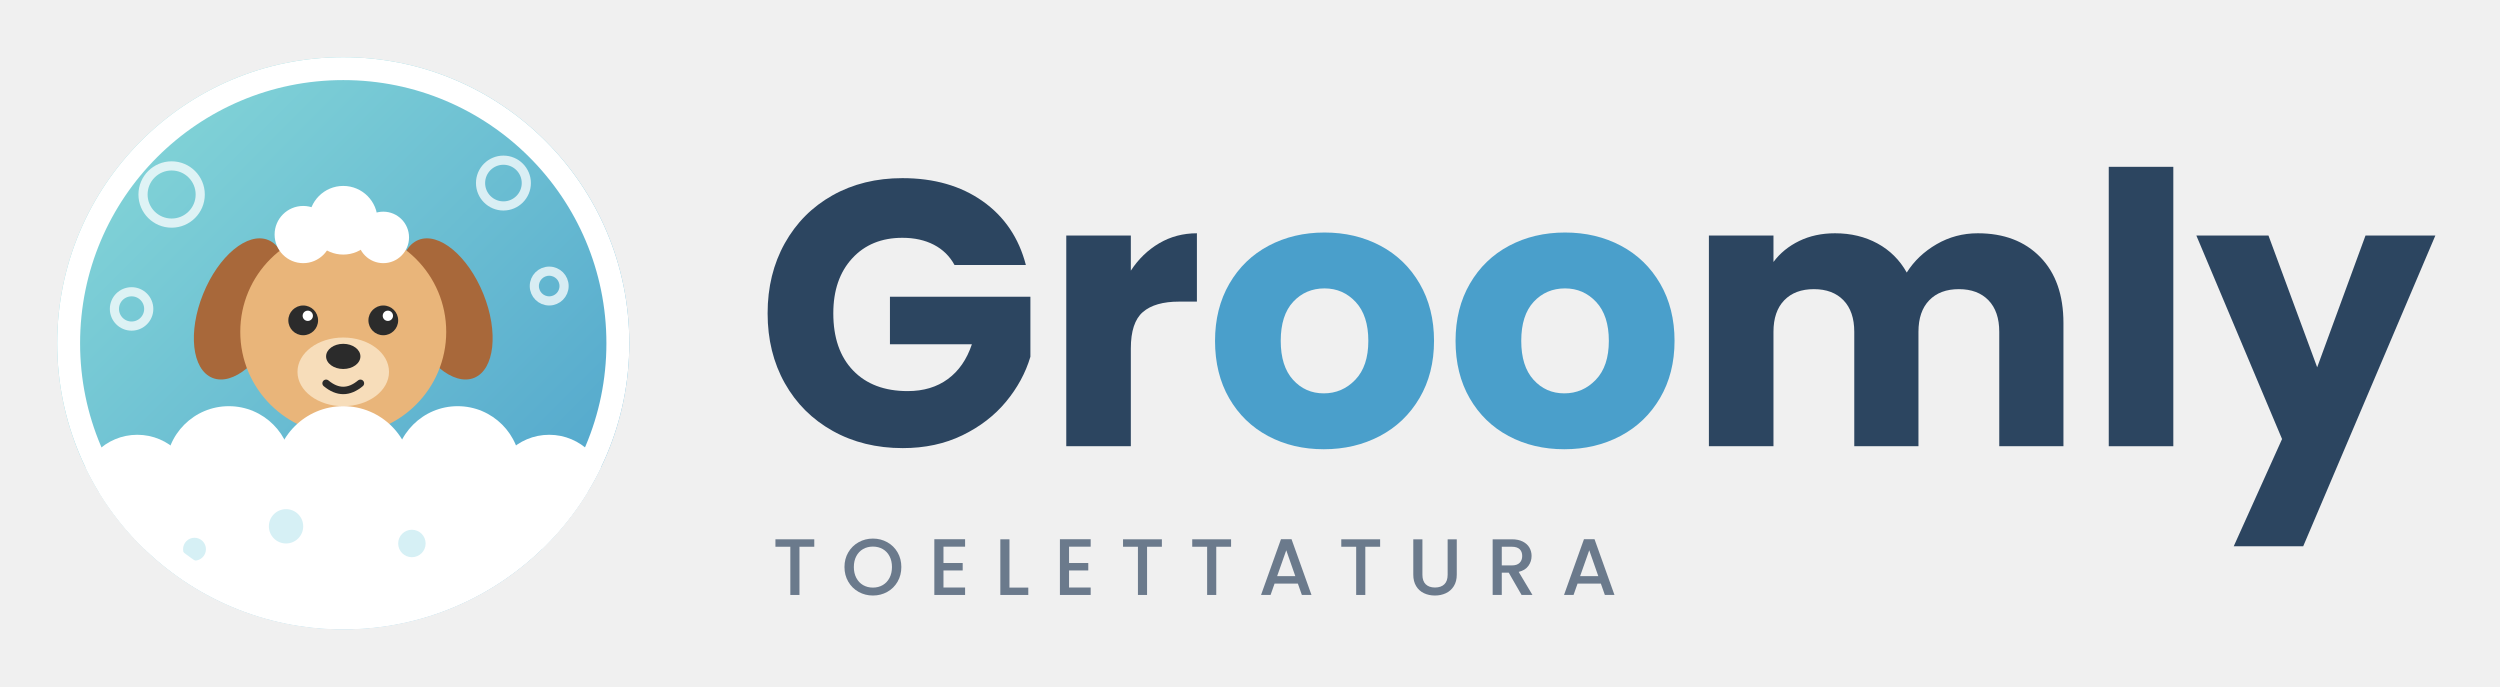
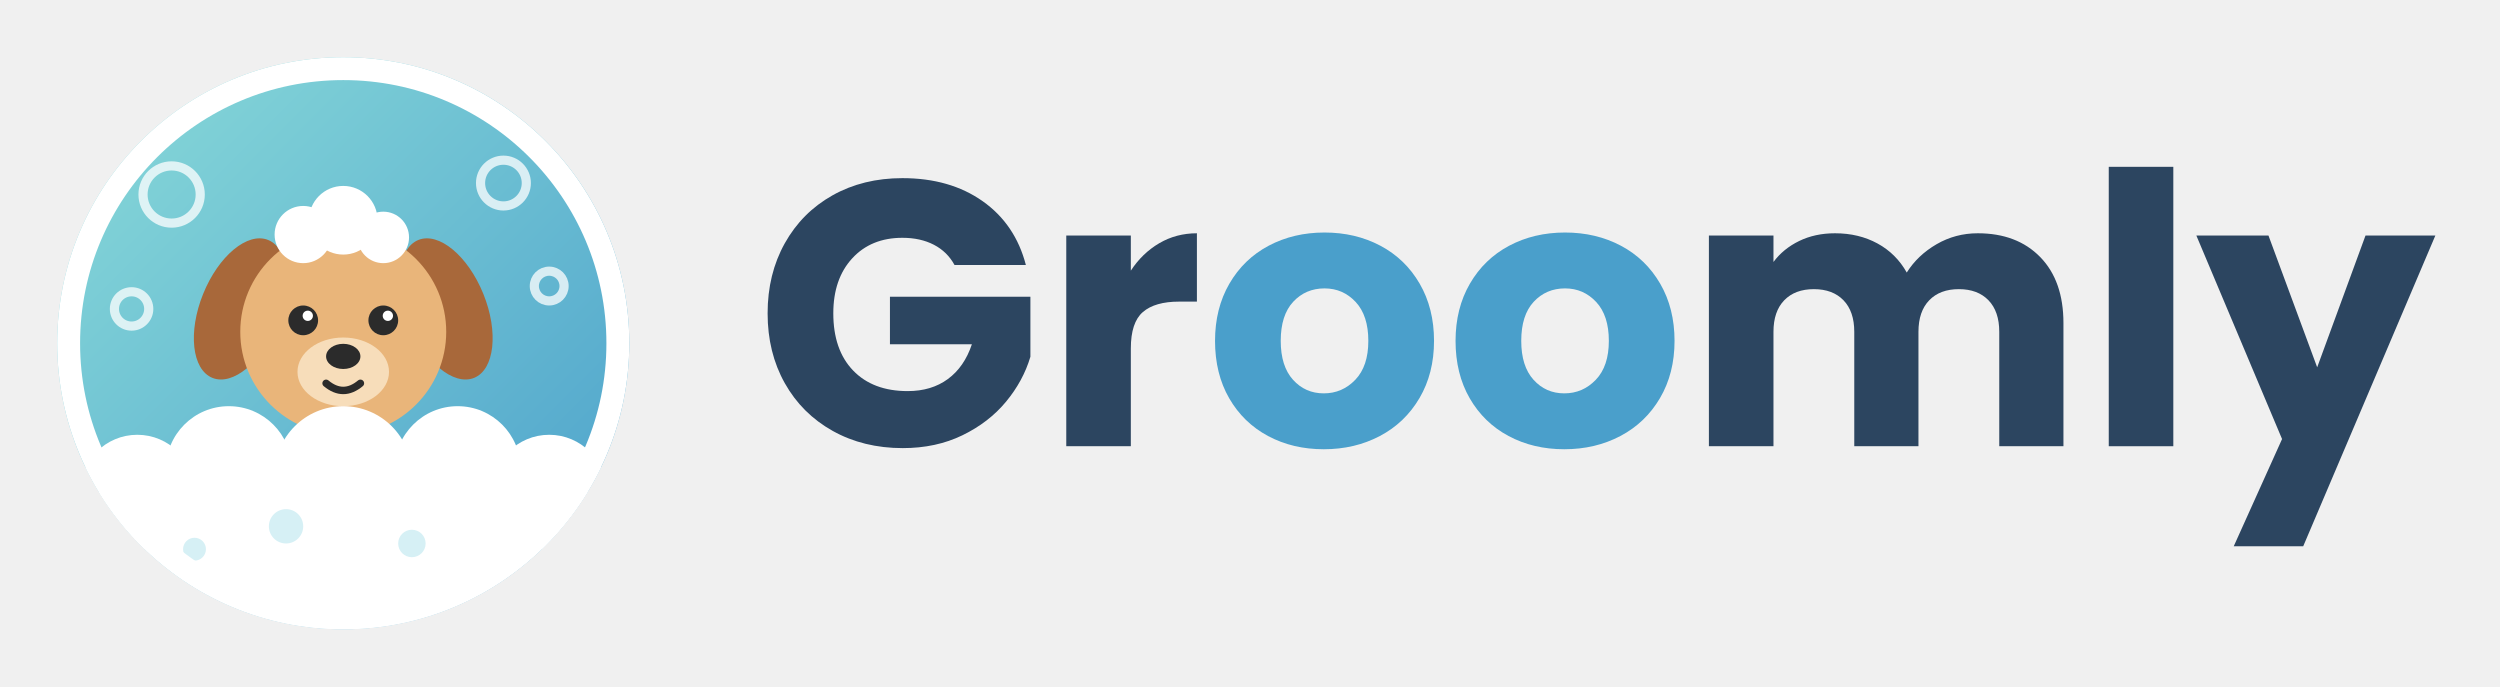
<svg xmlns="http://www.w3.org/2000/svg" viewBox="0 0 437 120" width="1311" height="360">
  <g transform="translate(10 10)">
    <defs>
      <clipPath id="groomly-logo-orizzontale-clip">
        <circle cx="50" cy="50" r="50" />
      </clipPath>
      <linearGradient id="groomly-logo-orizzontale-grad" x1="0" y1="0" x2="1" y2="1">
        <stop offset="0" stop-color="#8ADBD9" />
        <stop offset="1" stop-color="#4A9FCB" />
      </linearGradient>
    </defs>
    <g clip-path="url(#groomly-logo-orizzontale-clip)">
      <rect width="100" height="100" fill="url(#groomly-logo-orizzontale-grad)" />
      <g fill="none" stroke="#fff" stroke-opacity=".75" stroke-width="1.6">
        <circle cx="20" cy="24" r="5" />
        <circle cx="78" cy="22" r="4" />
        <circle cx="86" cy="40" r="2.6" />
        <circle cx="13" cy="44" r="3" />
      </g>
      <ellipse cx="32" cy="44" rx="7" ry="13" transform="rotate(22 32 44)" fill="#A8683A" />
      <ellipse cx="68" cy="44" rx="7" ry="13" transform="rotate(-22 68 44)" fill="#A8683A" />
      <circle cx="50" cy="48" r="18" fill="#E9B57A" />
      <circle cx="43" cy="46" r="2.6" fill="#2B2B2B" />
      <circle cx="57" cy="46" r="2.6" fill="#2B2B2B" />
      <circle cx="43.8" cy="45.2" r=".9" fill="#fff" />
      <circle cx="57.8" cy="45.2" r=".9" fill="#fff" />
      <ellipse cx="50" cy="55" rx="8" ry="6" fill="#F7DDBA" />
      <ellipse cx="50" cy="52.3" rx="3" ry="2.2" fill="#2B2B2B" />
      <path d="M47 57 Q50 59.5 53 57" fill="none" stroke="#2B2B2B" stroke-width="1.3" stroke-linecap="round" />
      <g fill="#fff">
        <circle cx="43" cy="31" r="5" />
        <circle cx="50" cy="28.5" r="6" />
        <circle cx="57" cy="31.5" r="4.5" />
      </g>
      <g fill="#fff">
        <rect x="0" y="76" width="100" height="30" />
        <circle cx="14" cy="76" r="10" />
        <circle cx="30" cy="72" r="11" />
        <circle cx="50" cy="73" r="12" />
        <circle cx="70" cy="72" r="11" />
        <circle cx="86" cy="76" r="10" />
      </g>
      <g fill="#D6F0F5">
        <circle cx="40" cy="82" r="3" />
        <circle cx="62" cy="85" r="2.4" />
        <circle cx="24" cy="86" r="2" />
      </g>
    </g>
    <circle cx="50" cy="50" r="48" fill="none" stroke="#fff" stroke-width="4" />
  </g>
  <path d="M166.848 46.32Q165.594 44.01 163.251 42.789Q160.908 41.568 157.74 41.568Q152.262 41.568 148.962 45.165Q145.662 48.762 145.662 54.768Q145.662 61.17 149.127 64.767Q152.592 68.364 158.664 68.364Q162.822 68.364 165.693 66.252Q168.564 64.14 169.884 60.18H155.562V51.864H180.114V62.358Q178.86 66.582 175.857 70.212Q172.854 73.842 168.234 76.086Q163.614 78.33 157.806 78.33Q150.942 78.33 145.563 75.327Q140.184 72.324 137.181 66.978Q134.178 61.632 134.178 54.768Q134.178 47.904 137.181 42.525Q140.184 37.146 145.53 34.143Q150.876 31.14 157.74 31.14Q166.056 31.14 171.765 35.166Q177.474 39.192 179.322 46.32Z" fill="#2C4560" />
  <path d="M209.22 40.776V52.722H206.118Q201.894 52.722 199.782 54.537Q197.67 56.352 197.67 60.906V78.0H186.384V41.172H197.67V47.31Q199.65 44.274 202.62 42.525Q205.59 40.776 209.22 40.776Z" fill="#2C4560" />
  <path d="M212.388 59.586Q212.388 53.91 214.896 49.587Q217.404 45.264 221.76 42.954Q226.116 40.644 231.528 40.644Q236.94 40.644 241.296 42.954Q245.652 45.264 248.16 49.587Q250.668 53.91 250.668 59.586Q250.668 65.262 248.127 69.585Q245.586 73.908 241.197 76.218Q236.808 78.528 231.396 78.528Q225.984 78.528 221.661 76.218Q217.338 73.908 214.863 69.618Q212.388 65.328 212.388 59.586ZM239.184 59.586Q239.184 55.164 236.973 52.788Q234.762 50.412 231.528 50.412Q228.228 50.412 226.05 52.755Q223.872 55.098 223.872 59.586Q223.872 64.008 226.017 66.384Q228.162 68.76 231.396 68.76Q234.63 68.76 236.907 66.384Q239.184 64.008 239.184 59.586Z" fill="#4A9FCB" />
  <path d="M254.43 59.586Q254.43 53.91 256.938 49.587Q259.446 45.264 263.802 42.954Q268.158 40.644 273.57 40.644Q278.982 40.644 283.338 42.954Q287.694 45.264 290.202 49.587Q292.71 53.91 292.71 59.586Q292.71 65.262 290.169 69.585Q287.628 73.908 283.239 76.218Q278.85 78.528 273.438 78.528Q268.026 78.528 263.703 76.218Q259.38 73.908 256.905 69.618Q254.43 65.328 254.43 59.586ZM281.226 59.586Q281.226 55.164 279.015 52.788Q276.804 50.412 273.57 50.412Q270.27 50.412 268.092 52.755Q265.914 55.098 265.914 59.586Q265.914 64.008 268.059 66.384Q270.204 68.76 273.438 68.76Q276.672 68.76 278.949 66.384Q281.226 64.008 281.226 59.586Z" fill="#4A9FCB" />
  <path d="M360.69 56.484V78.0H349.47V58.002Q349.47 54.438 347.589 52.491Q345.708 50.544 342.408 50.544Q339.108 50.544 337.227 52.491Q335.346 54.438 335.346 58.002V78.0H324.126V58.002Q324.126 54.438 322.245 52.491Q320.364 50.544 317.064 50.544Q313.764 50.544 311.883 52.491Q310.002 54.438 310.002 58.002V78.0H298.716V41.172H310.002V45.792Q311.718 43.482 314.49 42.129Q317.262 40.776 320.76 40.776Q324.918 40.776 328.185 42.558Q331.452 44.34 333.3 47.64Q335.214 44.604 338.514 42.69Q341.814 40.776 345.708 40.776Q352.572 40.776 356.631 44.934Q360.69 49.092 360.69 56.484Z" fill="#2C4560" />
  <path d="M379.896 29.16V78.0H368.61V29.16Z" fill="#2C4560" />
  <path d="M425.7 41.172 402.6 95.49H390.456L398.904 76.746L383.922 41.172H396.528L405.042 64.206L413.49 41.172Z" fill="#2C4560" />
-   <g fill="#6B7A8C">
-     <path d="M142.336 94.27V95.572H139.746V104.0H138.15V95.572H135.546V94.27Z" />
-     <path d="M147.614 99.114Q147.614 97.686 148.279 96.552Q148.944 95.418 150.085 94.781Q151.226 94.144 152.584 94.144Q153.956 94.144 155.097 94.781Q156.238 95.418 156.896 96.552Q157.554 97.686 157.554 99.114Q157.554 100.542 156.896 101.683Q156.238 102.824 155.097 103.461Q153.956 104.098 152.584 104.098Q151.226 104.098 150.085 103.461Q148.944 102.824 148.279 101.683Q147.614 100.542 147.614 99.114ZM155.916 99.114Q155.916 98.036 155.489 97.224Q155.062 96.412 154.306 95.978Q153.55 95.544 152.584 95.544Q151.618 95.544 150.862 95.978Q150.106 96.412 149.679 97.224Q149.252 98.036 149.252 99.114Q149.252 100.192 149.679 101.011Q150.106 101.83 150.862 102.271Q151.618 102.712 152.584 102.712Q153.55 102.712 154.306 102.271Q155.062 101.83 155.489 101.011Q155.916 100.192 155.916 99.114Z" />
-     <path d="M164.918 95.558V98.414H168.278V99.716H164.918V102.698H168.698V104.0H163.322V94.256H168.698V95.558Z" />
-     <path d="M176.454 102.712H179.744V104.0H174.858V94.27H176.454Z" />
-     <path d="M186.87 95.558V98.414H190.23V99.716H186.87V102.698H190.65V104.0H185.274V94.256H190.65V95.558Z" />
-     <path d="M203.096 94.27V95.572H200.506V104.0H198.91V95.572H196.306V94.27Z" />
-     <path d="M215.192 94.27V95.572H212.602V104.0H211.006V95.572H208.402V94.27Z" />
-     <path d="M226.868 102.012H222.794L222.094 104.0H220.428L223.914 94.256H225.762L229.248 104.0H227.568ZM226.42 100.71 224.838 96.188 223.242 100.71Z" />
-     <path d="M241.246 94.27V95.572H238.656V104.0H237.06V95.572H234.456V94.27Z" />
-     <path d="M248.638 94.27V100.472Q248.638 101.578 249.219 102.138Q249.8 102.698 250.836 102.698Q251.886 102.698 252.467 102.138Q253.048 101.578 253.048 100.472V94.27H254.644V100.444Q254.644 101.634 254.126 102.46Q253.608 103.286 252.74 103.692Q251.872 104.098 250.822 104.098Q249.772 104.098 248.911 103.692Q248.05 103.286 247.546 102.46Q247.042 101.634 247.042 100.444V94.27Z" />
-     <path d="M265.97 104.0 263.73 100.108H262.512V104.0H260.916V94.27H264.276Q265.396 94.27 266.173 94.662Q266.95 95.054 267.335 95.712Q267.72 96.37 267.72 97.182Q267.72 98.134 267.167 98.911Q266.614 99.688 265.466 99.968L267.874 104.0ZM262.512 98.834H264.276Q265.172 98.834 265.627 98.386Q266.082 97.938 266.082 97.182Q266.082 96.426 265.634 95.999Q265.186 95.572 264.276 95.572H262.512Z" />
-     <path d="M279.83 102.012H275.756L275.056 104.0H273.39L276.876 94.256H278.724L282.21 104.0H280.53ZM279.382 100.71 277.8 96.188 276.204 100.71Z" />
-   </g>
</svg>
